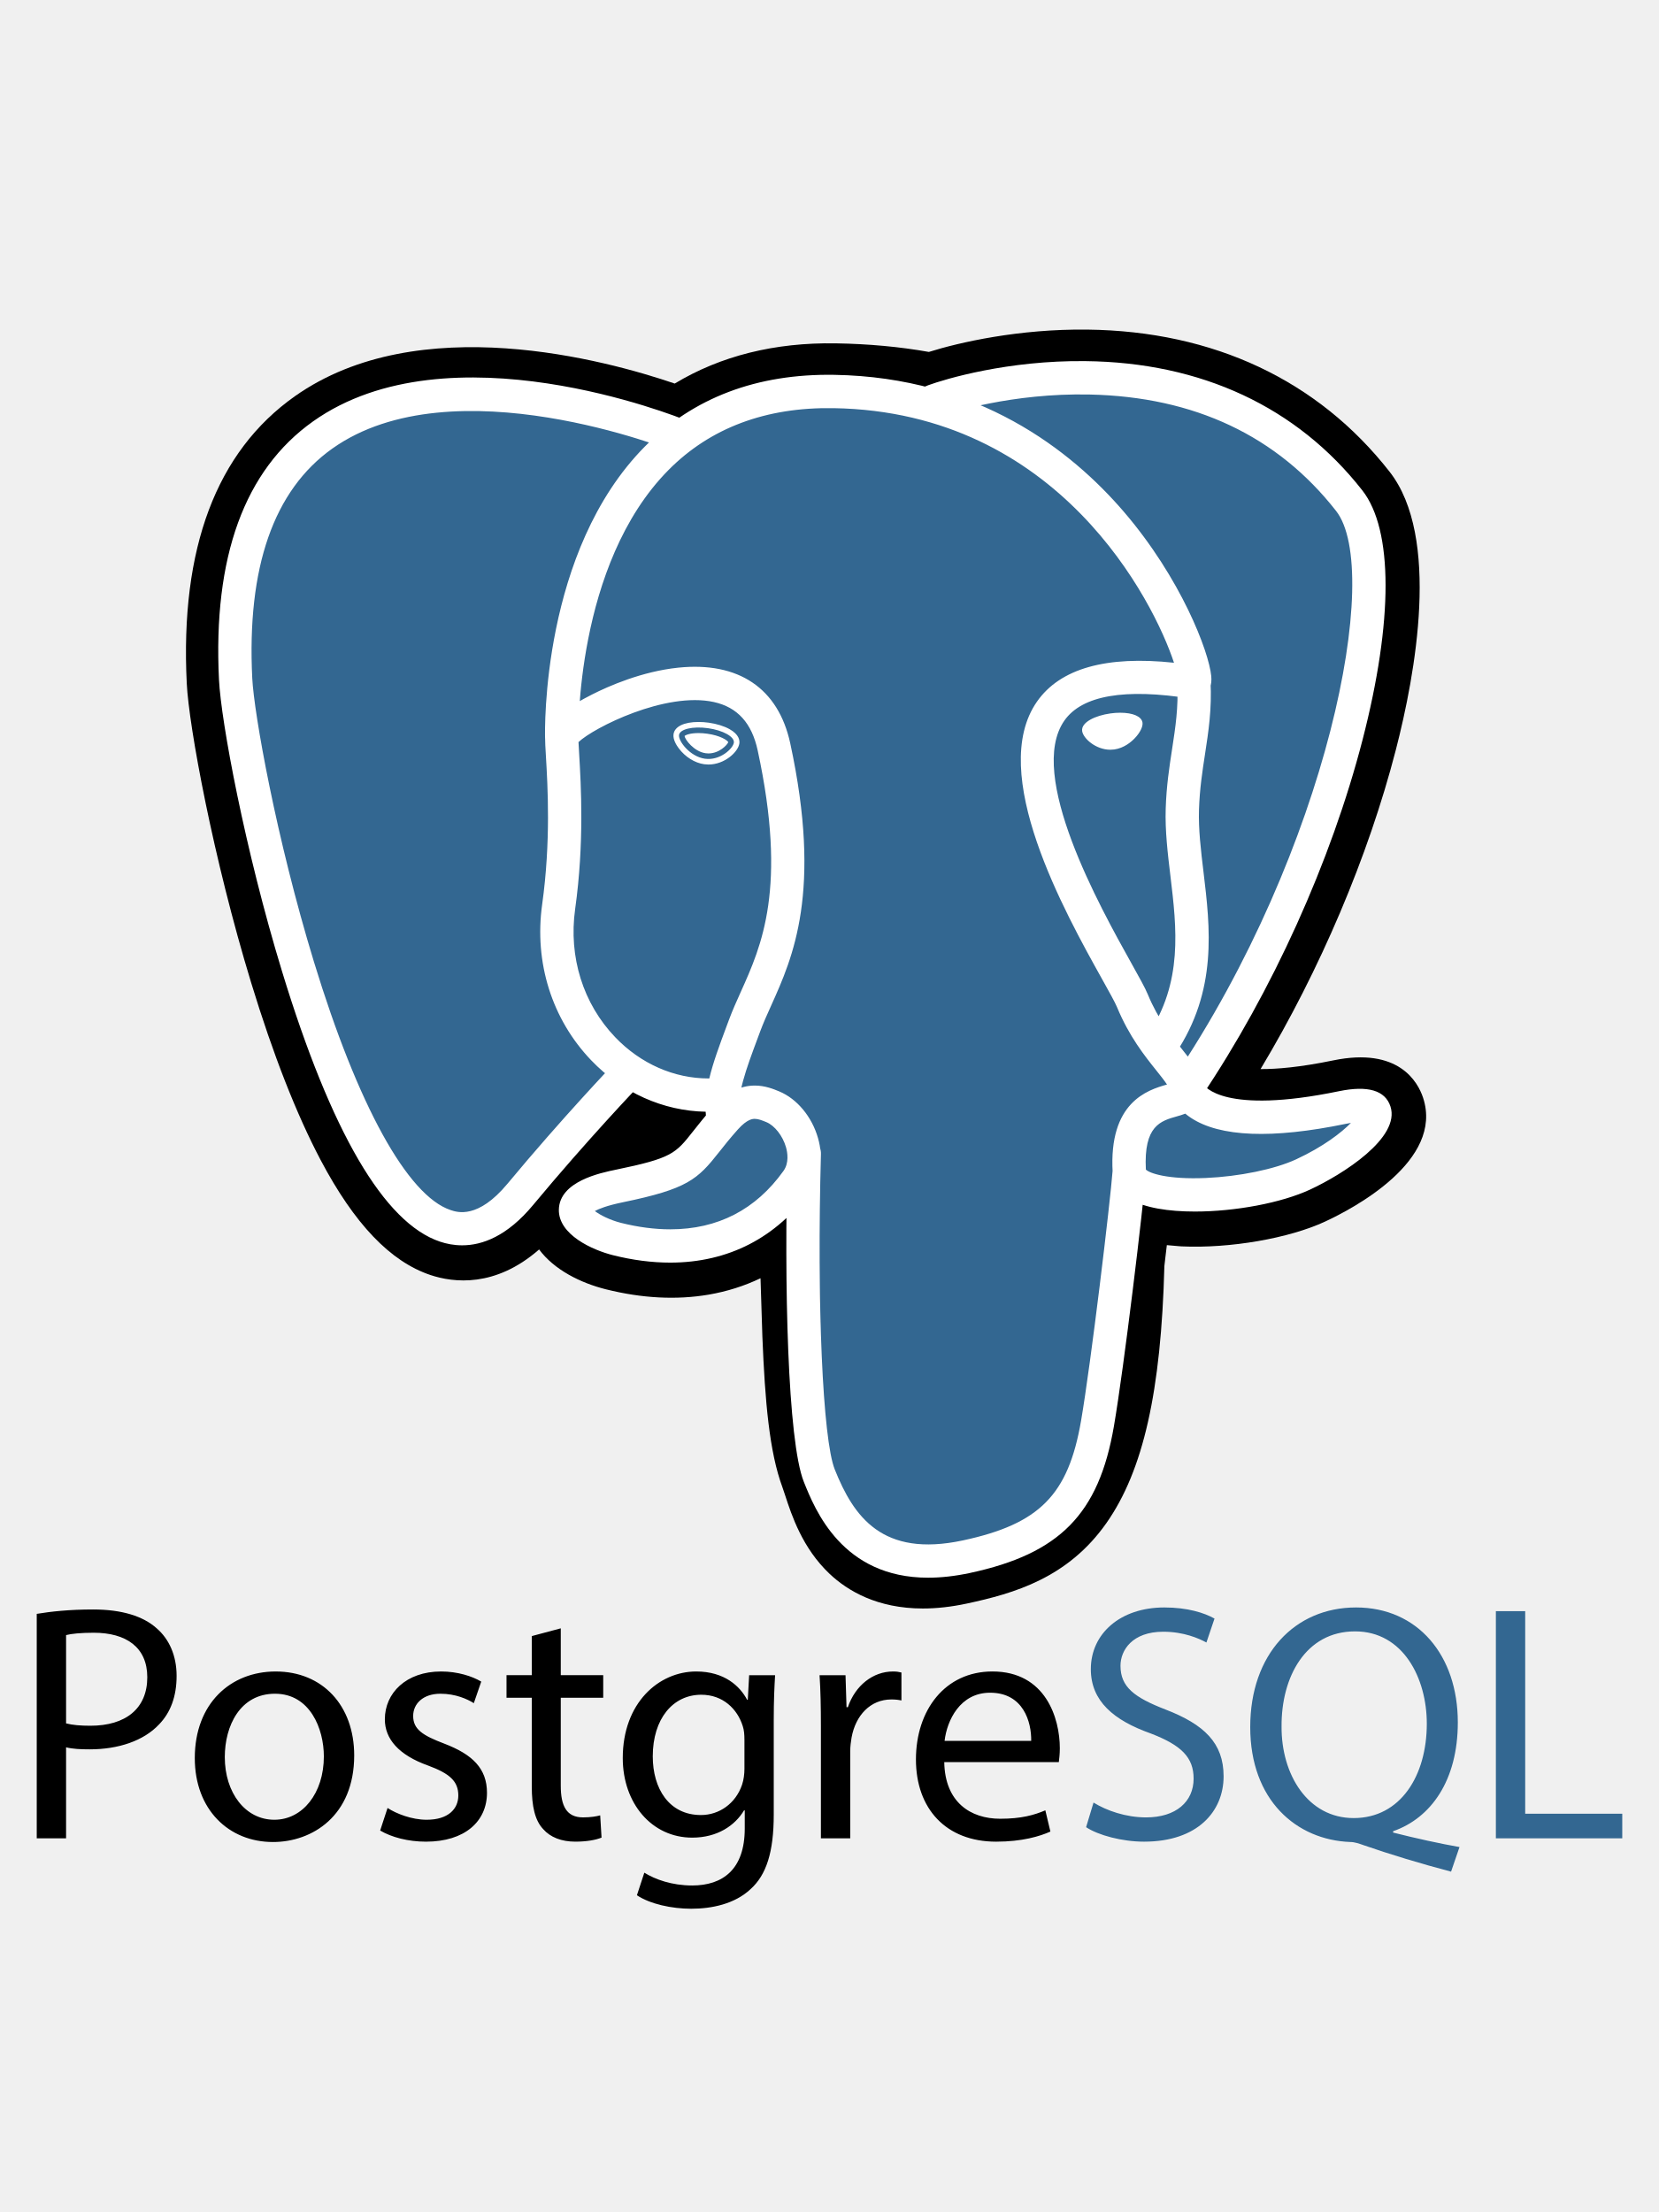
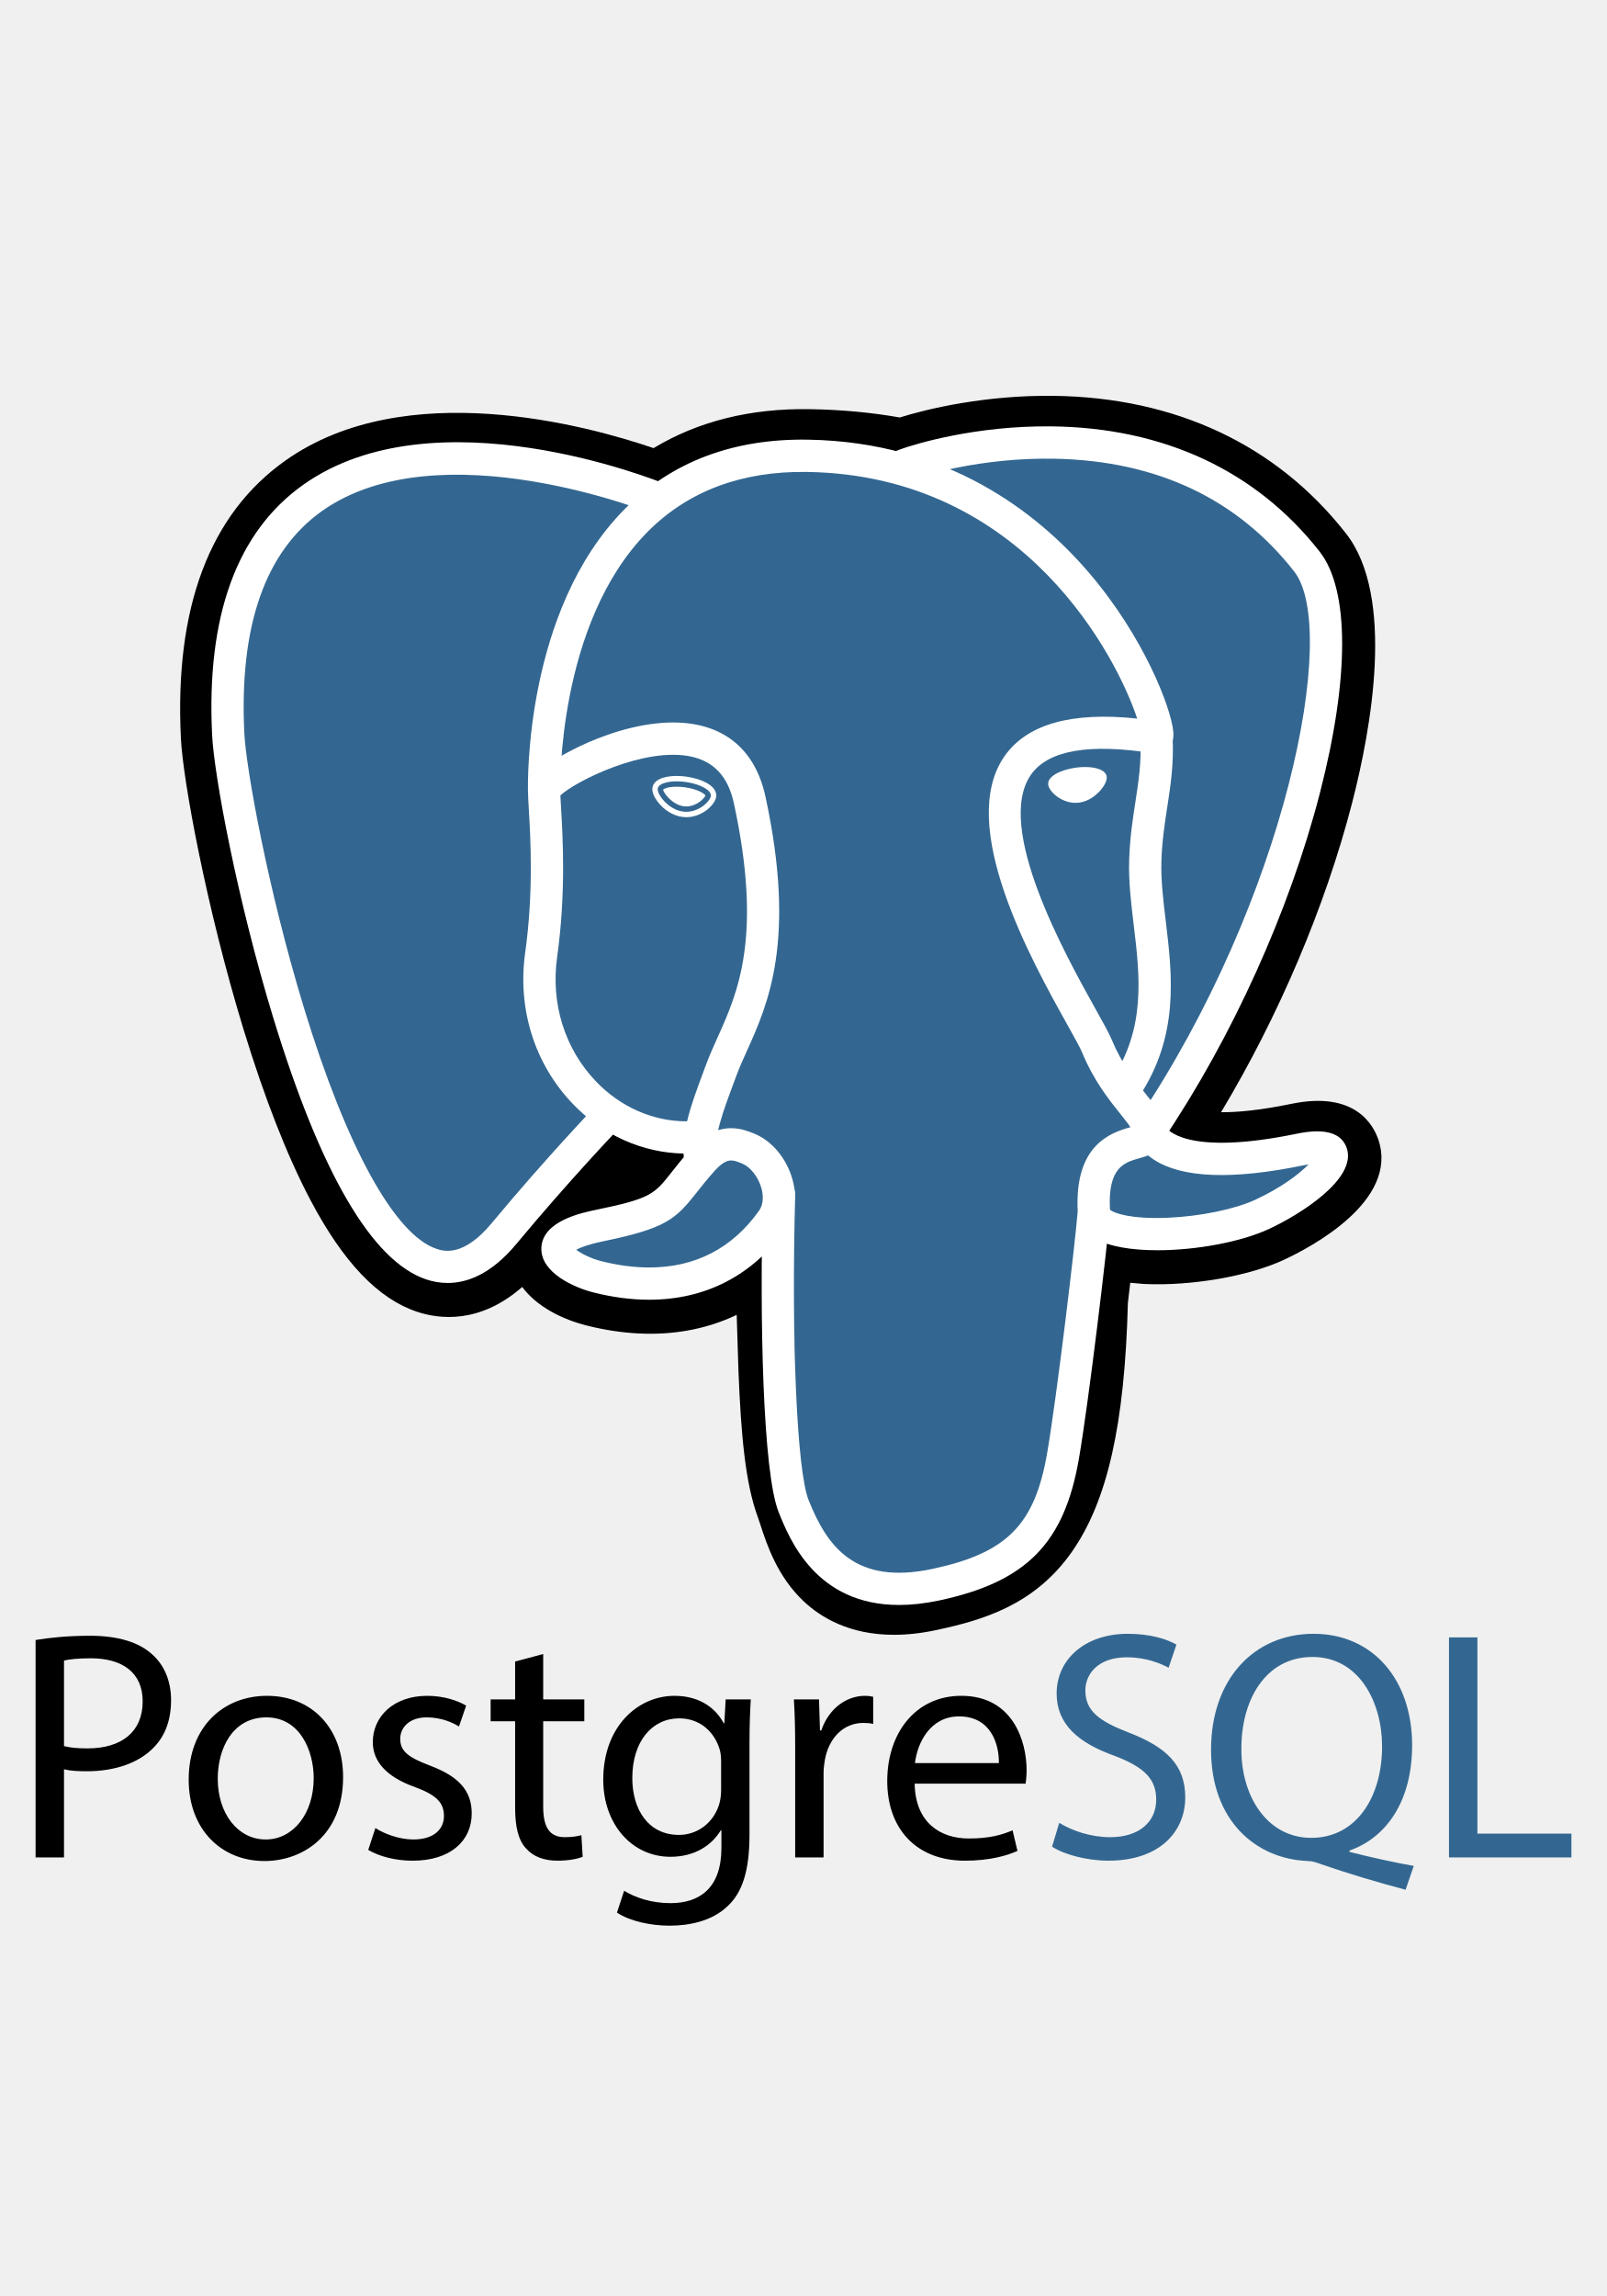
- <svg xmlns="http://www.w3.org/2000/svg" viewBox="0 0 128 128" id="postgresql" width="96" height="128">
+ <svg xmlns="http://www.w3.org/2000/svg" viewBox="0 0 128 128" id="postgresql" width="70" height="100">
  <path d="M85.988 76.075c.632-5.262.443-6.034 4.362-5.182l.995.088c3.014.137 6.957-.485 9.272-1.561 4.986-2.313 7.942-6.177 3.026-5.162-11.215 2.313-11.986-1.483-11.986-1.483 11.843-17.571 16.794-39.875 12.521-45.335-11.654-14.892-31.828-7.85-32.166-7.667l-.108.021c-2.216-.461-4.695-.735-7.481-.78-5.075-.083-8.926 1.331-11.847 3.546 0 0-35.989-14.827-34.315 18.646.356 7.121 10.207 53.882 21.956 39.758 4.294-5.164 8.444-9.531 8.444-9.531 2.061 1.369 4.528 2.067 7.116 1.816l.2-.17c-.062.641-.035 1.268.081 2.01-3.027 3.383-2.137 3.977-8.189 5.222-6.122 1.262-2.525 3.508-.178 4.095 2.848.713 9.433 1.722 13.884-4.509l-.177.711c1.188.95 1.107 6.827 1.275 11.026.168 4.199.45 8.117 1.306 10.429.856 2.31 1.866 8.261 9.819 6.557 6.646-1.426 11.727-3.476 12.19-22.545" />
  <path d="M71.208 102.77c-3.518 0-5.808-1.36-7.2-2.674-2.1-1.981-2.933-4.534-3.43-6.059l-.215-.637c-1.002-2.705-1.341-6.599-1.542-11.613-.03-.752-.052-1.529-.075-2.352-.017-.601-.038-1.355-.068-2.146-1.25.599-2.588 1.022-3.997 1.264-2.48.424-5.146.286-7.926-.409-1.961-.49-3.999-1.506-5.16-3.076-3.385 2.965-6.614 2.562-8.373 1.976-3.103-1.035-5.88-3.942-8.491-8.89-1.859-3.523-3.658-8.115-5.347-13.646-2.94-9.633-4.808-19.779-4.974-23.109-.522-10.427 2.284-17.883 8.34-22.16 9.555-6.749 24.03-2.781 29.307-.979 3.545-2.137 7.716-3.178 12.43-3.102 2.532.041 4.942.264 7.181.662 2.335-.734 6.949-1.788 12.23-1.723 9.73.116 17.793 3.908 23.316 10.966 3.941 5.036 1.993 15.61.48 21.466-2.127 8.235-5.856 16.996-10.436 24.622 1.244.009 3.045-.141 5.607-.669 5.054-1.044 6.531 1.666 6.932 2.879 1.607 4.867-5.378 8.544-7.557 9.555-2.792 1.297-7.343 2.086-11.071 1.915l-.163-.011-.979-.086-.097.816-.093.799c-.25 9.664-1.631 15.784-4.472 19.829-2.977 4.239-7.116 5.428-10.761 6.209-1.241.267-2.371.383-3.396.383zm-7.402-35.174c2.271 1.817 2.47 5.236 2.647 11.626.022.797.043 1.552.071 2.257.086 2.134.287 7.132 1.069 9.244.111.298.21.602.314.922.872 2.672 1.31 4.011 5.081 3.203 3.167-.678 4.794-1.287 6.068-3.101 1.852-2.638 2.888-7.941 3.078-15.767l3.852.094-3.826-.459.112-.955c.367-3.148.631-5.424 2.736-6.928 1.688-1.207 3.613-1.09 5.146-.814-1.684-1.271-2.15-2.765-2.274-3.377l-.321-1.582.902-1.34c5.2-7.716 9.489-17.199 11.767-26.018 2.34-9.062 1.626-13.875.913-14.785-9.446-12.071-25.829-7.088-27.539-6.521l-.29.156-1.45.271-.743-.154c-2.047-.425-4.321-.66-6.76-.7-3.831-.064-6.921.841-9.455 2.764l-1.758 1.333-2.041-.841c-4.358-1.782-17.162-5.365-23.918-.58-3.75 2.656-5.458 7.861-5.078 15.47.125 2.512 1.833 12.021 4.647 21.245 3.891 12.746 7.427 16.979 8.903 17.472.257.087.926-.433 1.591-1.231 4.326-5.203 8.44-9.54 8.613-9.723l2.231-2.347 2.697 1.792c1.087.723 2.286 1.132 3.518 1.209l6.433-5.486-.932 9.51c-.021.214-.031.504.053 1.044l.28 1.803-1.213 1.358-.14.157 3.534 1.632 1.482-1.853z" />
  <path fill="#336791" d="M103.646 64.258c-11.216 2.313-11.987-1.484-11.987-1.484 11.842-17.571 16.792-39.876 12.52-45.335-11.655-14.892-31.829-7.849-32.166-7.666l-.109.019c-2.216-.459-4.695-.733-7.482-.778-5.075-.083-8.925 1.33-11.846 3.545 0 0-35.99-14.826-34.316 18.647.356 7.121 10.207 53.882 21.956 39.758 4.294-5.164 8.443-9.531 8.443-9.531 2.061 1.369 4.528 2.067 7.115 1.816l.201-.17c-.062.641-.034 1.268.08 2.01-3.026 3.383-2.138 3.977-8.188 5.222-6.123 1.262-2.526 3.508-.177 4.095 2.847.713 9.433 1.722 13.883-4.509l-.178.711c1.186.95 2.019 6.179 1.879 10.919s-.233 7.994.702 10.536c.935 2.541 1.866 8.261 9.82 6.557 6.646-1.425 10.09-5.116 10.57-11.272.34-4.377 1.109-3.73 1.158-7.644l.618-1.853c.711-5.934.113-7.848 4.208-6.957l.995.087c3.014.138 6.958-.485 9.273-1.561 4.986-2.314 7.943-6.177 3.028-5.162z" />
  <path fill="#fff" d="M71.61 100.394c-6.631.001-8.731-5.25-9.591-7.397-1.257-3.146-1.529-15.358-1.249-25.373.02-.71.607-1.271 1.321-1.249.709.02 1.268.611 1.249 1.321-.323 11.551.136 22.018 1.066 24.346 1.453 3.632 3.656 6.809 9.887 5.475 5.915-1.269 8.13-3.512 9.116-9.23.758-4.389 2.254-16.874 2.438-19.338.053-.708.667-1.24 1.377-1.186.708.053 1.239.67 1.186 1.377-.192 2.564-1.682 15.026-2.469 19.584-1.165 6.755-4.176 9.819-11.11 11.306-1.177.251-2.248.364-3.221.364zM35.659 74.749c-.633.001-1.207-.115-1.704-.281-4.307-1.437-8.409-8.451-12.193-20.849-2.88-9.438-4.705-19.288-4.865-22.489-.475-9.49 1.97-16.205 7.265-19.957 10.476-7.423 28.1-.354 28.845-.05.657.269.972 1.019.703 1.676-.268.656-1.019.972-1.675.703v.001c-.17-.07-17.07-6.84-26.392-.229-4.528 3.211-6.607 9.175-6.18 17.729.135 2.696 1.84 12.311 4.757 21.867 3.378 11.067 7.223 18.052 10.548 19.16.521.175 2.109.704 4.381-2.026 4.272-5.14 8.197-9.242 8.236-9.283.491-.513 1.305-.529 1.817-.039.512.491.53 1.305.039 1.817-.039.04-3.904 4.081-8.116 9.148-1.995 2.398-3.908 3.102-5.466 3.102zM91.579 63.92c-.247 0-.497-.071-.717-.22-.589-.396-.745-1.195-.348-1.784 11.971-17.764 16.173-39.227 12.574-43.825-4.53-5.788-10.927-8.812-19.012-8.985-5.987-.13-10.746 1.399-11.523 1.666l-.195.079c-.782.246-1.382-.183-1.608-.684-.268-.593-.048-1.294.508-1.631l.346-.142-.017.005.018-.006c1.321-.483 6.152-1.933 12.137-1.864 8.947.094 16.337 3.545 21.371 9.977 2.382 3.044 2.387 10.057.015 19.24-2.418 9.362-6.968 19.425-12.482 27.607-.248.369-.654.567-1.067.567zM92.19 72.143c-2.044 0-3.876-.287-4.973-.945-1.128-.675-1.343-1.594-1.371-2.081-.308-5.404 2.674-6.345 4.195-6.774-.212-.32-.514-.697-.825-1.086-.887-1.108-2.101-2.626-3.037-4.896-.146-.354-.606-1.179-1.138-2.133-2.883-5.169-8.881-15.926-5.028-21.435 1.784-2.549 5.334-3.552 10.566-2.992-1.539-4.689-8.869-19.358-26.259-19.643-5.231-.088-9.521 1.521-12.744 4.775-7.217 7.289-6.955 20.477-6.952 20.608.019.71-.542 1.3-1.251 1.318-.71.022-1.3-.541-1.318-1.251-.016-.585-.286-14.424 7.695-22.484 3.735-3.772 8.651-5.634 14.612-5.537 11.128.183 18.289 5.839 22.338 10.553 4.412 5.136 6.576 10.802 6.754 12.692.133 1.406-.876 1.688-1.08 1.729l-.463.011c-5.135-.822-8.429-.252-9.791 1.695-2.931 4.188 2.743 14.363 5.166 18.709.619 1.108 1.065 1.909 1.269 2.404.796 1.93 1.834 3.227 2.668 4.269.733.917 1.369 1.711 1.597 2.645.105.185 1.603 2.399 10.488.565 2.227-.459 3.562-.066 3.97 1.168.803 2.429-3.702 5.261-6.196 6.42-2.238 1.039-5.805 1.696-8.892 1.696zm-3.781-3.238c.281.285 1.691.775 4.612.65 2.596-.112 5.335-.677 6.979-1.439 2.102-.976 3.504-2.067 4.231-2.812l-.404.074c-5.681 1.173-9.699 1.017-11.942-.465-.161-.105-.304-.215-.435-.323-.243.096-.468.159-.628.204-1.273.357-2.589.726-2.413 4.111zM51.712 76.084c-1.411 0-2.896-.191-4.413-.572-1.571-.393-4.221-1.576-4.18-3.519.045-2.181 3.216-2.835 4.411-3.081 4.312-.888 4.593-1.244 5.941-2.955.393-.499.882-1.12 1.548-1.865.99-1.107 2.072-1.669 3.216-1.669.796 0 1.45.271 1.881.449 1.376.57 2.524 1.948 2.996 3.598.426 1.488.223 2.92-.572 4.032-2.608 3.653-6.352 5.582-10.828 5.582zm-5.817-3.98c.388.299 1.164.699 2.027.916 1.314.328 2.588.495 3.79.495 3.662 0 6.601-1.517 8.737-4.506.445-.624.312-1.415.193-1.832-.25-.872-.87-1.665-1.509-1.931-.347-.144-.634-.254-.898-.254-.142 0-.573 0-1.3.813-.614.686-1.055 1.246-1.446 1.741-1.678 2.131-2.447 2.854-7.441 3.883-1.218.252-1.843.506-2.153.675zM55.777 66.176c-.624 0-1.171-.455-1.269-1.09-.033-.213-.054-.428-.064-.644-3.274-.062-6.432-1.466-8.829-3.968-3.031-3.163-4.411-7.545-3.785-12.022.68-4.862.426-9.154.289-11.46-.038-.641-.065-1.104-.063-1.425.002-.406.01-1.485 3.615-3.312 1.282-.65 3.853-1.784 6.661-2.075 4.654-.48 7.721 1.592 8.639 5.836 2.478 11.46.196 16.529-1.47 20.23-.311.688-.604 1.34-.838 1.97l-.207.557c-.88 2.36-1.641 4.399-1.407 5.923.107.702-.374 1.357-1.075 1.466l-.197.014zm-11.143-30.254l.051.918c.142 2.395.406 6.853-.31 11.969-.516 3.692.612 7.297 3.095 9.888 1.962 2.048 4.546 3.178 7.201 3.178h.055c.298-1.253.791-2.575 1.322-4l.206-.553c.265-.712.575-1.401.903-2.13 1.604-3.564 3.6-8 1.301-18.633-.456-2.105-1.56-3.324-3.375-3.726-3.728-.824-9.283 1.98-10.449 3.089zM52.39 35.377c-.064.454.833 1.667 2.001 1.829 1.167.163 2.166-.785 2.229-1.239.063-.455-.833-.955-2.002-1.118-1.167-.163-2.166.073-2.228.528zM54.66 37.654l-.328-.023c-.725-.101-1.458-.558-1.959-1.223-.176-.233-.464-.687-.407-1.091.082-.593.804-.947 1.933-.947.253 0 .515.019.78.055.616.086 1.189.264 1.612.5.733.41.787.866.754 1.103-.091.653-1.133 1.626-2.385 1.626zm-1.844-2.201c.037.28.73 1.205 1.634 1.33l.209.015c.834 0 1.458-.657 1.531-.872-.077-.146-.613-.511-1.631-.651-.225-.032-.448-.048-.661-.048-.652-.001-1.001.146-1.082.226zM87.937 34.45c.063.455-.832 1.668-2.001 1.83-1.168.162-2.167-.785-2.231-1.24-.062-.454.834-.955 2.002-1.117 1.168-.164 2.166.074 2.23.527zM85.667 36.512c-1.125 0-2.094-.875-2.174-1.442-.092-.681 1.029-1.199 2.185-1.359.254-.036.506-.054.749-.054.997 0 1.657.293 1.723.764.043.306-.191.777-.595 1.201-.266.28-.826.765-1.588.87l-.3.02zm.759-2.427c-.223 0-.455.017-.69.049-1.162.161-1.853.628-1.82.878.039.274.78 1.072 1.75 1.072l.239-.017c.634-.089 1.11-.502 1.337-.741.356-.375.498-.727.481-.848-.021-.157-.449-.393-1.297-.393zM89.62 60.538c-.246 0-.494-.07-.714-.217-.59-.396-.748-1.193-.353-1.783 2.736-4.087 2.235-8.256 1.751-12.286-.207-1.718-.42-3.493-.364-5.198.056-1.753.278-3.199.494-4.599.255-1.657.496-3.224.396-5.082-.039-.708.505-1.313 1.214-1.353.711-.038 1.314.506 1.353 1.215.114 2.124-.159 3.896-.423 5.611-.204 1.323-.415 2.691-.466 4.29-.049 1.509.144 3.112.348 4.808.516 4.287 1.099 9.146-2.167 14.023-.248.37-.655.571-1.069.571z" />
  <path fill="none" stroke="#fff" stroke-linecap="round" stroke-linejoin="round" stroke-width="3" d="M13.924 17.211" />
  <path d="M2.835 103.184c1.093-.182 2.522-.338 4.343-.338 2.235 0 3.874.52 4.914 1.456.962.832 1.534 2.106 1.534 3.667 0 1.586-.469 2.834-1.353 3.744-1.196 1.274-3.146 1.924-5.356 1.924-.676 0-1.3-.026-1.819-.156v7.021h-2.263v-17.318zm2.263 8.45c.494.13 1.118.182 1.872.182 2.729 0 4.394-1.326 4.394-3.744 0-2.314-1.638-3.432-4.134-3.432-.988 0-1.742.078-2.132.182v6.812zM27.328 114.104c0 4.654-3.225 6.683-6.267 6.683-3.406 0-6.032-2.496-6.032-6.475 0-4.212 2.756-6.682 6.24-6.682 3.615-.001 6.059 2.626 6.059 6.474zm-9.984.13c0 2.756 1.586 4.836 3.822 4.836 2.184 0 3.821-2.054 3.821-4.888 0-2.132-1.065-4.836-3.77-4.836s-3.873 2.496-3.873 4.888zM29.901 118.16c.676.442 1.872.91 3.016.91 1.664 0 2.444-.832 2.444-1.872 0-1.092-.649-1.69-2.34-2.314-2.262-.806-3.328-2.054-3.328-3.562 0-2.028 1.638-3.692 4.342-3.692 1.274 0 2.393.364 3.095.78l-.572 1.664c-.494-.312-1.404-.728-2.574-.728-1.352 0-2.106.78-2.106 1.716 0 1.04.755 1.508 2.393 2.132 2.184.832 3.302 1.924 3.302 3.796 0 2.21-1.716 3.77-4.706 3.77-1.378 0-2.652-.338-3.536-.858l.57-1.742zM43.266 104.301v3.614h3.275v1.742h-3.275v6.786c0 1.56.441 2.444 1.716 2.444.598 0 1.04-.078 1.326-.156l.104 1.716c-.441.182-1.144.312-2.027.312-1.066 0-1.925-.338-2.471-.962-.649-.676-.884-1.794-.884-3.276v-6.864h-1.95v-1.742h1.95v-3.016l2.236-.598zM59.802 107.916c-.053.91-.104 1.924-.104 3.458v7.306c0 2.886-.572 4.654-1.794 5.747-1.222 1.144-2.99 1.508-4.576 1.508-1.508 0-3.172-.364-4.187-1.04l.572-1.742c.832.52 2.132.988 3.692.988 2.34 0 4.056-1.222 4.056-4.394v-1.404h-.052c-.702 1.17-2.054 2.106-4.004 2.106-3.12 0-5.356-2.652-5.356-6.137 0-4.264 2.782-6.682 5.668-6.682 2.185 0 3.381 1.144 3.927 2.184h.052l.104-1.898h2.002zm-2.366 4.966c0-.39-.026-.728-.13-1.04-.416-1.326-1.534-2.418-3.198-2.418-2.185 0-3.744 1.846-3.744 4.758 0 2.47 1.248 4.524 3.718 4.524 1.404 0 2.678-.884 3.172-2.34.13-.39.183-.832.183-1.222v-2.262zM63.337 111.842c0-1.482-.026-2.756-.104-3.926h2.003l.077 2.47h.104c.572-1.69 1.95-2.756 3.484-2.756.26 0 .441.026.649.078v2.158c-.233-.052-.468-.078-.779-.078-1.612 0-2.757 1.222-3.068 2.938-.052.312-.104.676-.104 1.066v6.708h-2.262v-8.658zM72.854 114.624c.052 3.094 2.027 4.368 4.315 4.368 1.639 0 2.626-.286 3.484-.65l.39 1.638c-.806.364-2.184.78-4.186.78-3.874 0-6.188-2.548-6.188-6.344 0-3.796 2.236-6.787 5.902-6.787 4.108 0 5.2 3.614 5.2 5.928 0 .468-.052.832-.078 1.066h-8.839zm6.708-1.638c.025-1.456-.599-3.718-3.172-3.718-2.314 0-3.328 2.132-3.511 3.718h6.683z" />
  <path fill="#336791" d="M84.371 117.744c1.014.624 2.496 1.144 4.056 1.144 2.314 0 3.666-1.222 3.666-2.99 0-1.638-.936-2.574-3.302-3.484-2.86-1.014-4.628-2.496-4.628-4.966 0-2.73 2.262-4.758 5.668-4.758 1.794 0 3.094.416 3.874.858l-.624 1.846c-.572-.312-1.742-.832-3.328-.832-2.392 0-3.302 1.43-3.302 2.626 0 1.638 1.065 2.444 3.484 3.38 2.964 1.145 4.472 2.574 4.472 5.148 0 2.704-2.002 5.044-6.136 5.044-1.69 0-3.536-.494-4.473-1.118l.573-1.898zM111.957 123.074c-2.366-.624-4.68-1.326-6.708-2.028-.364-.13-.728-.26-1.066-.26-4.16-.156-7.722-3.224-7.722-8.866 0-5.616 3.432-9.23 8.164-9.23 4.758 0 7.853 3.692 7.853 8.866 0 4.498-2.08 7.384-4.992 8.398v.104c1.742.442 3.64.858 5.122 1.118l-.651 1.898zm-1.872-11.414c0-3.51-1.819-7.125-5.538-7.125-3.822 0-5.694 3.536-5.668 7.333-.026 3.718 2.028 7.072 5.564 7.072 3.615 0 5.642-3.276 5.642-7.28zM115.414 102.976h2.263v15.626h7.488v1.898h-9.751v-17.524z" />
</svg>
